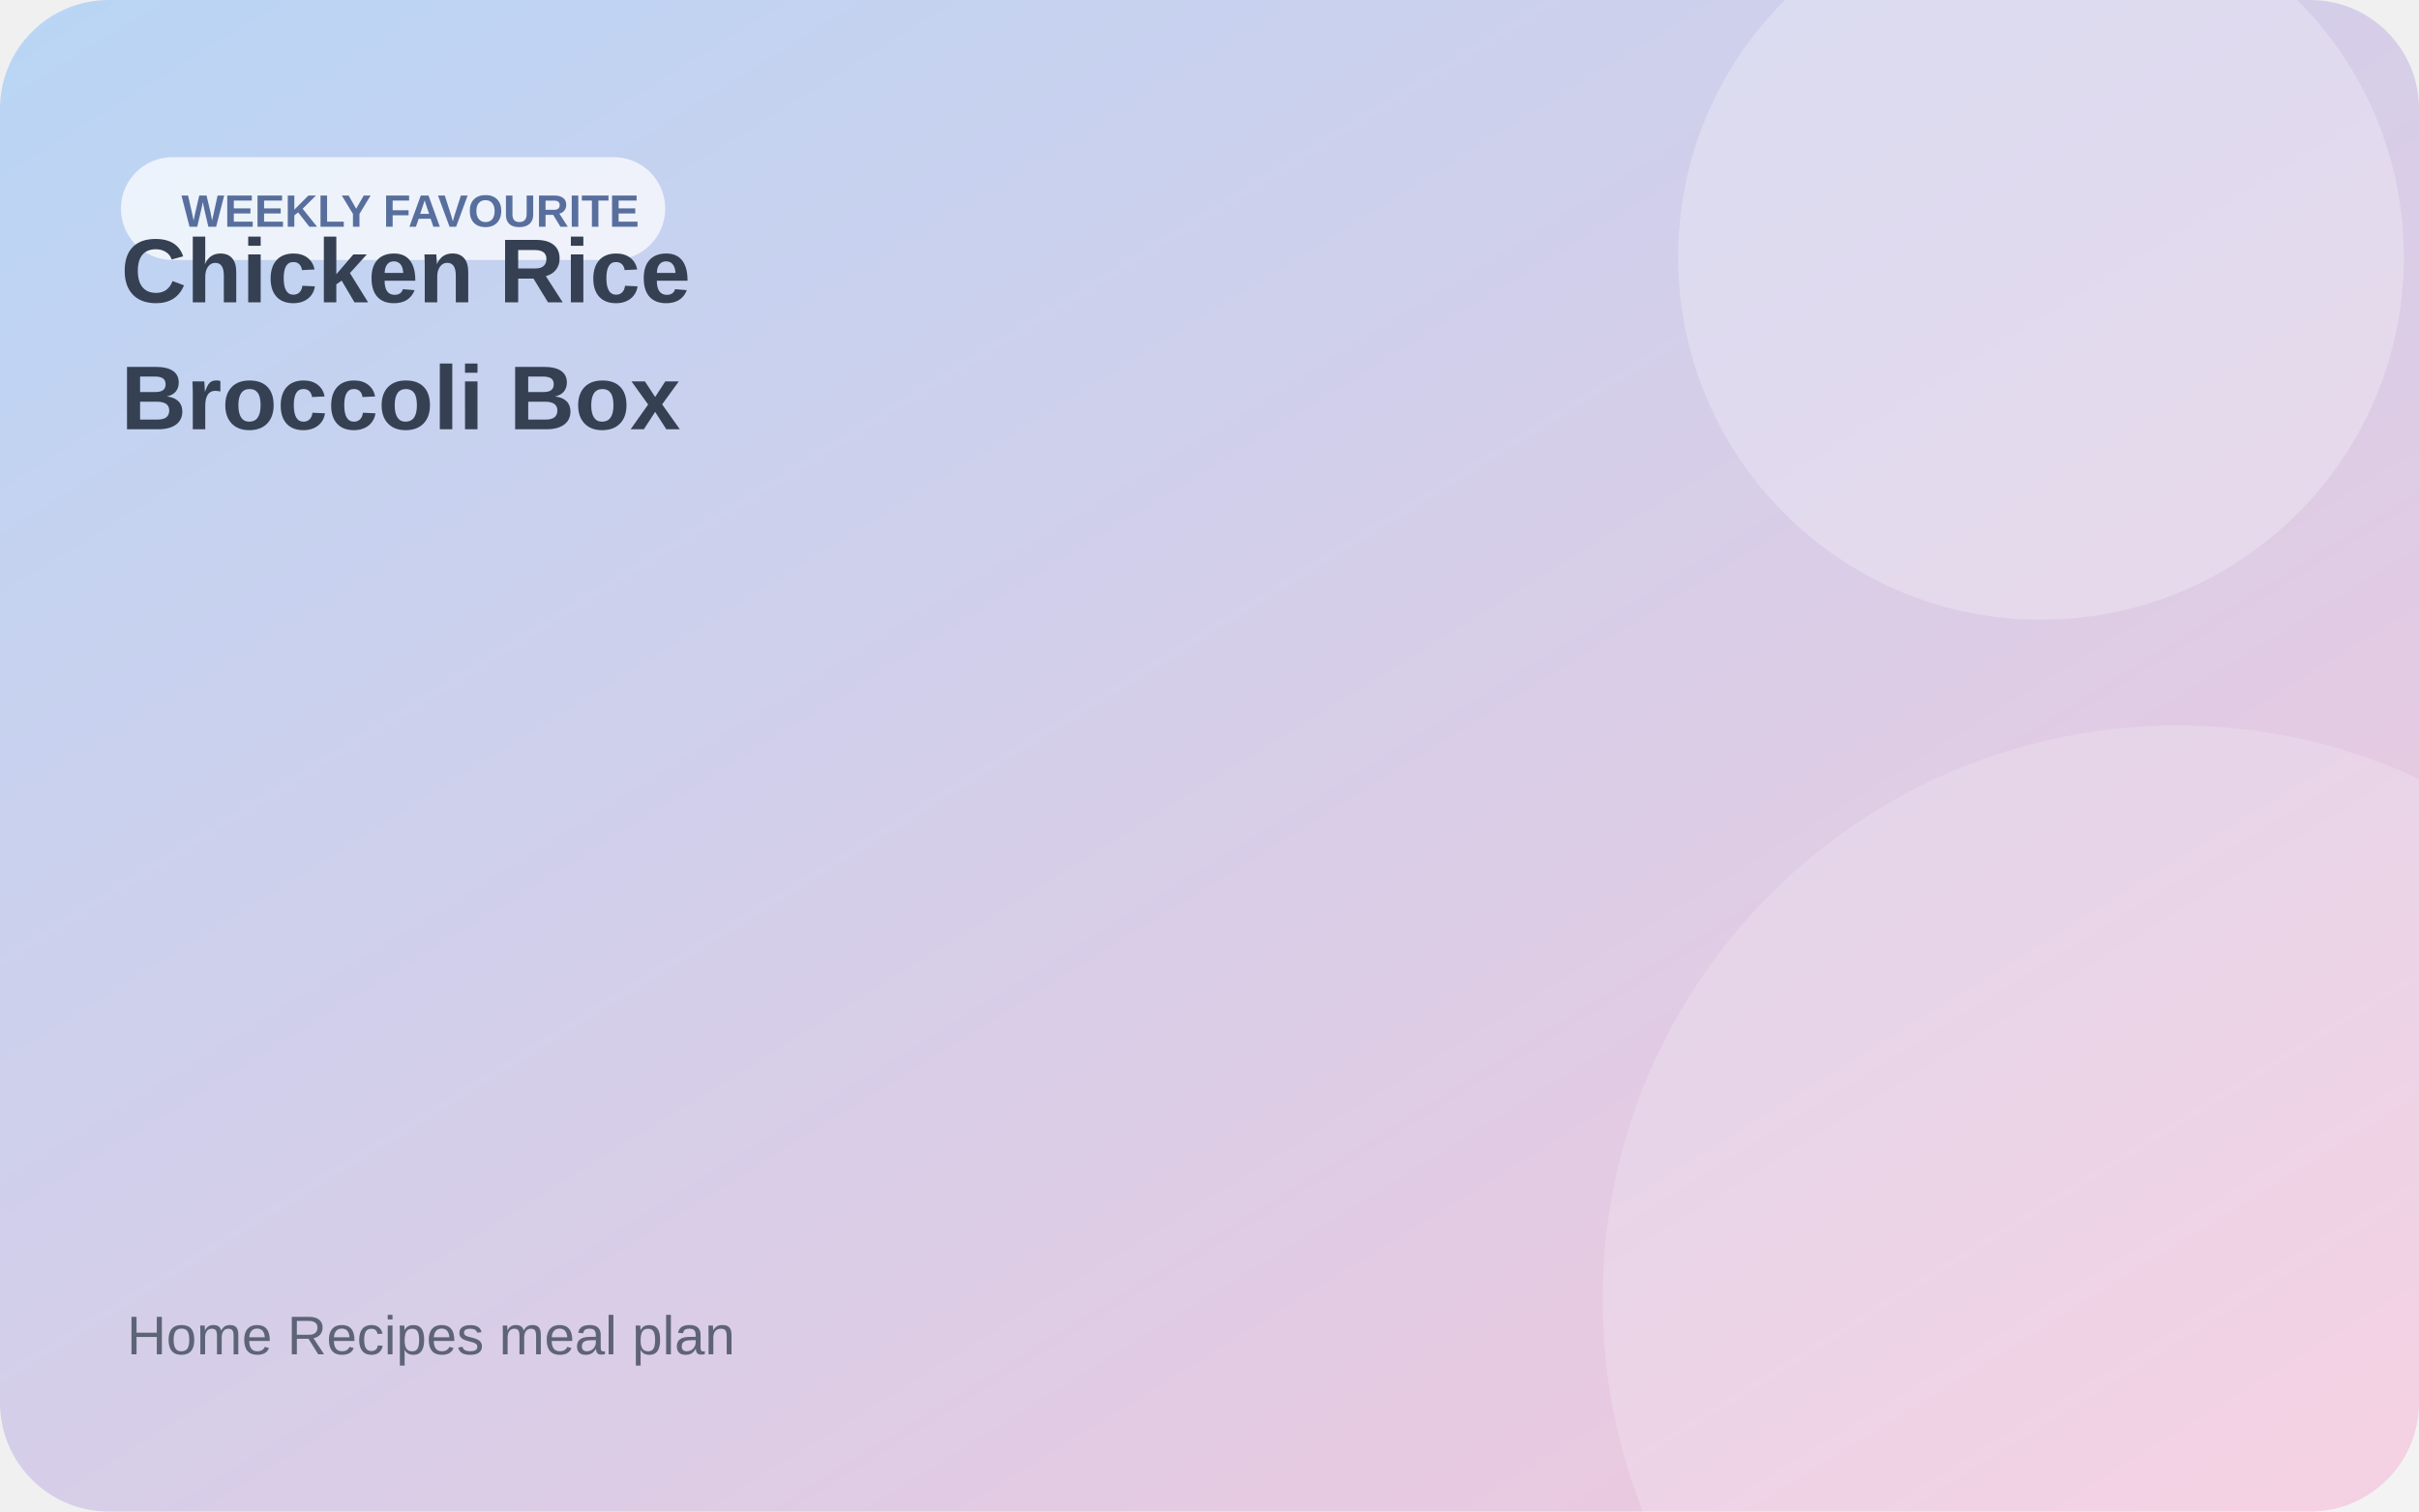
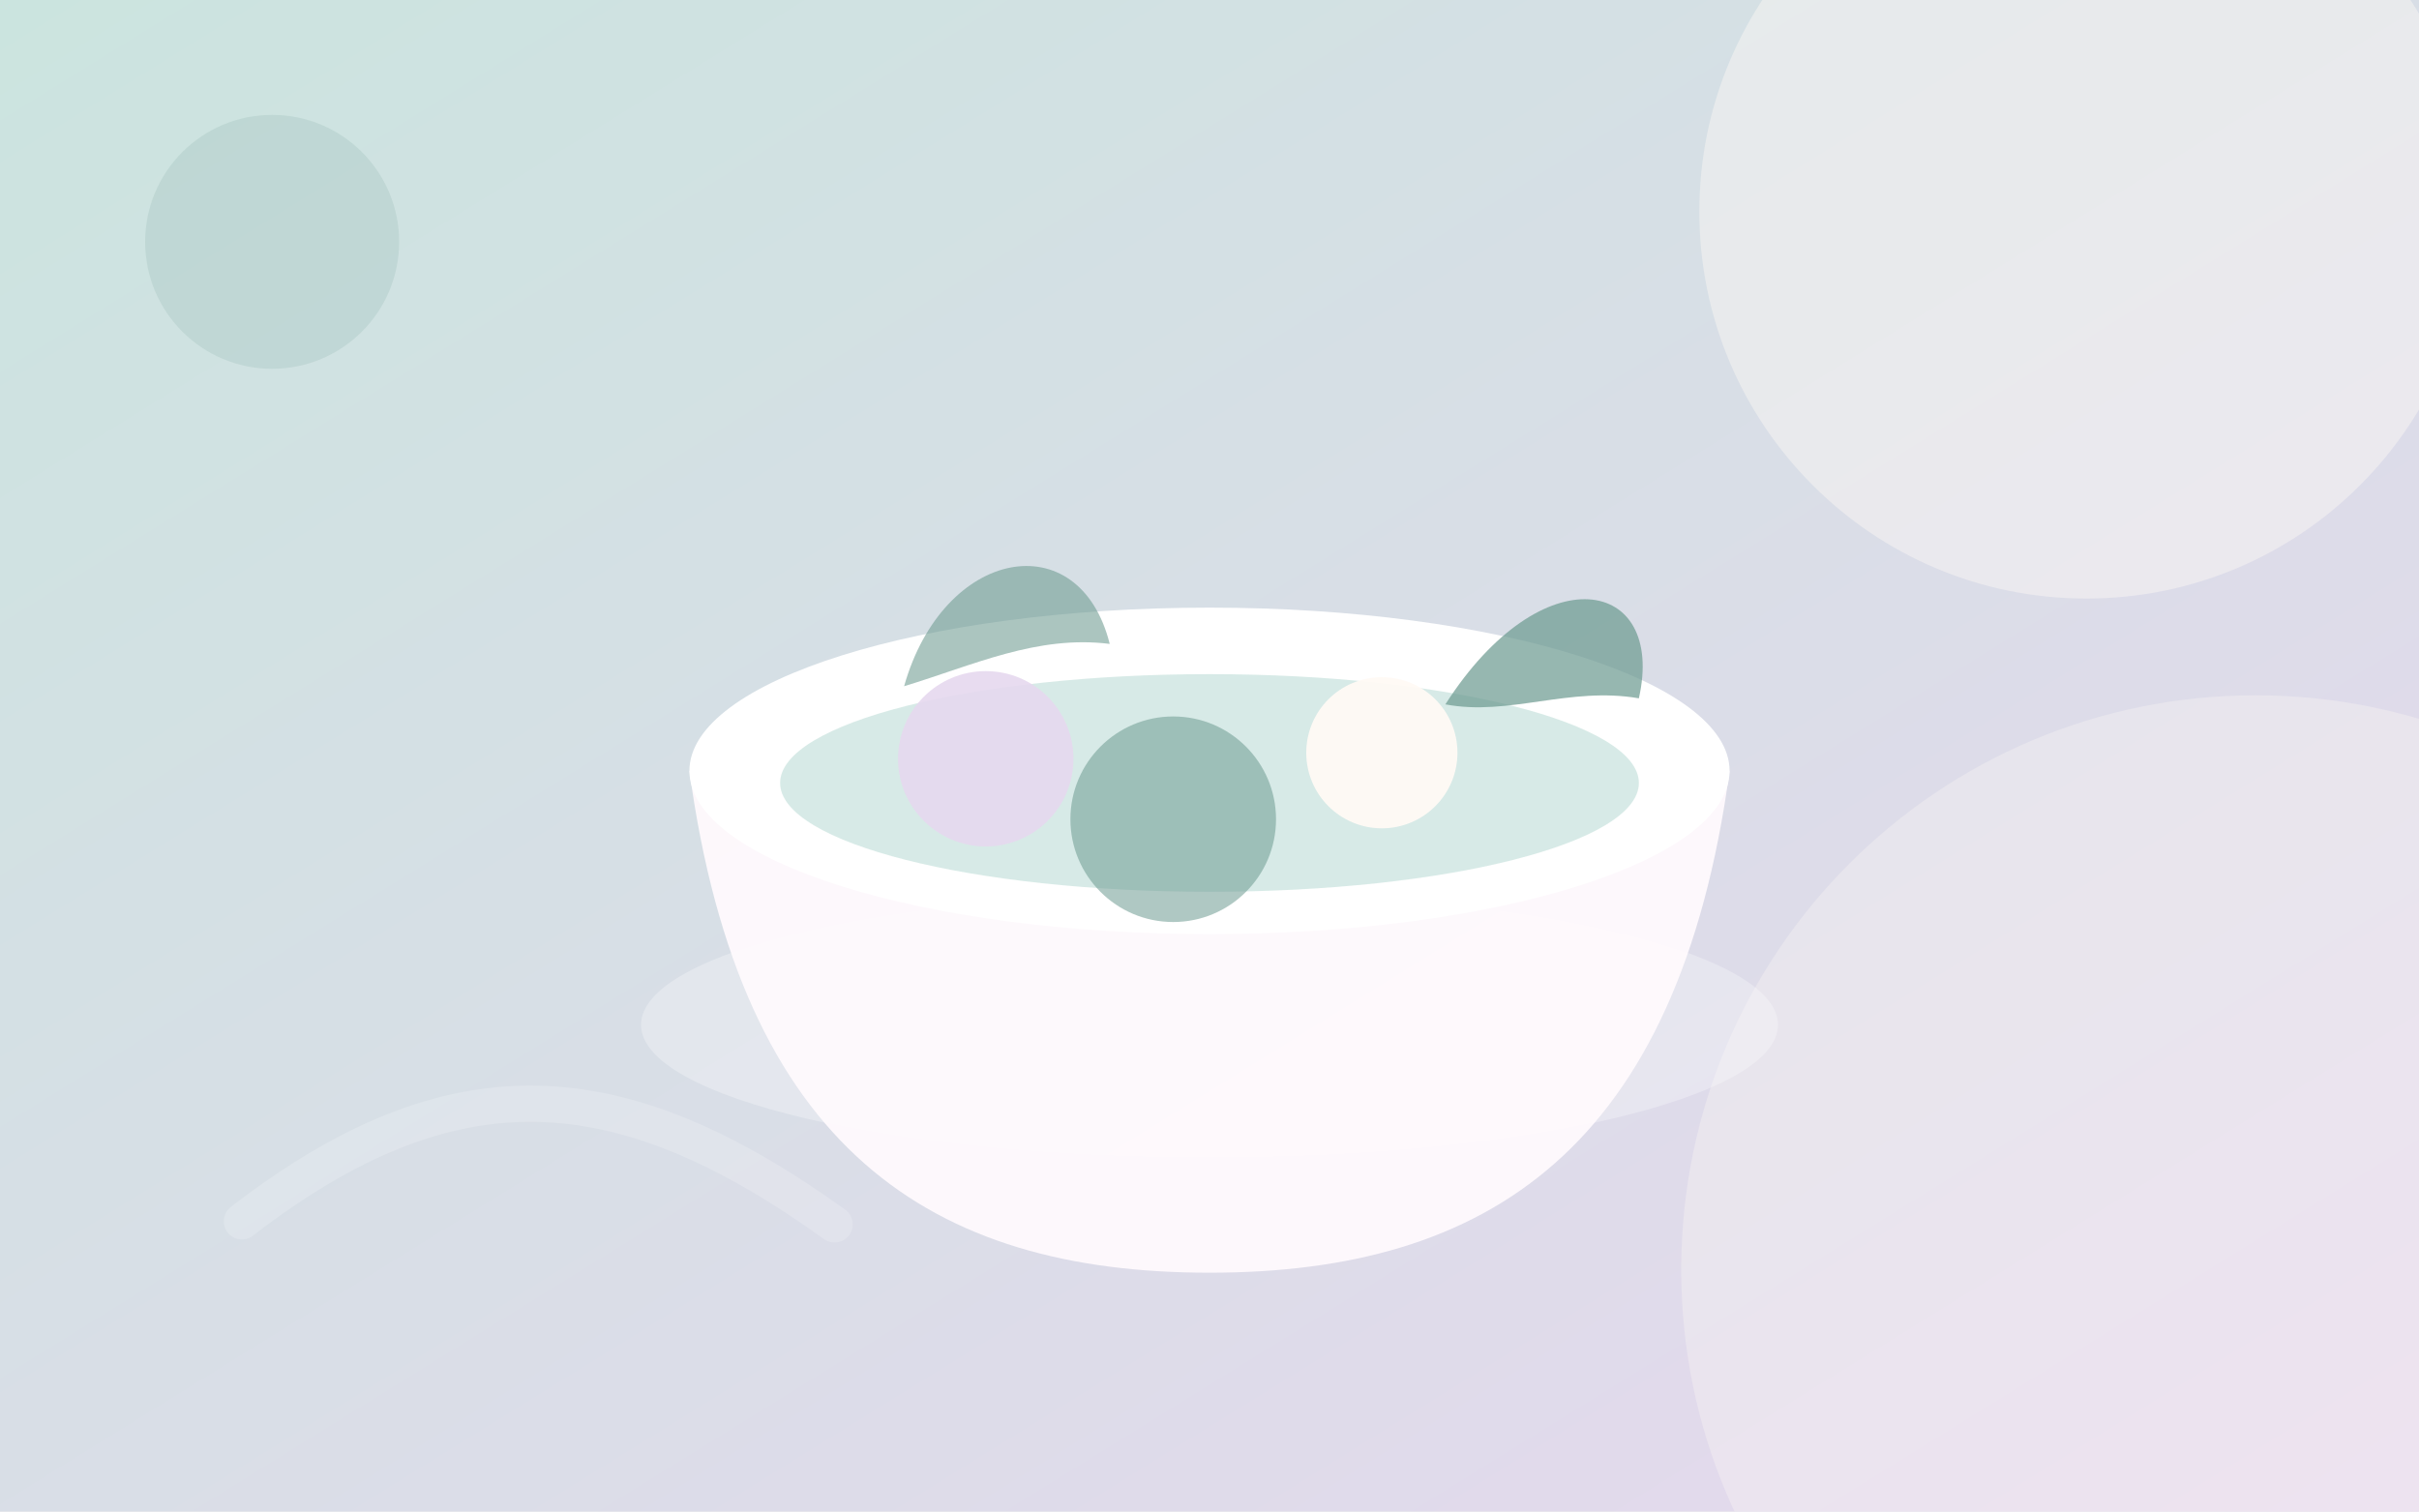
- <svg xmlns="http://www.w3.org/2000/svg" viewBox="0 0 800 500" role="img" aria-label="Chicken Rice Broccoli Box">
+ <svg xmlns="http://www.w3.org/2000/svg" viewBox="0 0 800 500" preserveAspectRatio="xMidYMid slice" role="img" aria-label="Decorative recipe cover">
  <defs>
-     <linearGradient id="g" x1="0" x2="1" y1="0" y2="1">
-       <stop stop-color="#b9d5f5" />
-       <stop offset="1" stop-color="#f3c7dc" />
+     <linearGradient id="g" x1="0" y1="0" x2="1" y2="1">
+       <stop stop-color="#cbe4df" />
+       <stop offset="1" stop-color="#e6d8ee" />
    </linearGradient>
  </defs>
-   <rect width="800" height="500" rx="36" fill="url(#g)" />
-   <circle cx="675" cy="85" r="120" fill="#fff" opacity=".25" />
-   <circle cx="720" cy="430" r="190" fill="#fff" opacity=".18" />
-   <rect x="40" y="52" width="180" height="34" rx="17" fill="#fff" opacity=".72" />
-   <text x="60" y="75" font-family="Arial, sans-serif" font-size="15" font-weight="700" fill="#586f9e">WEEKLY FAVOURITE</text>
-   <text x="40" y="100" font-family="Arial, sans-serif" font-size="30" font-weight="700" fill="#354052">Chicken Rice</text>
-   <text x="40" y="142" font-family="Arial, sans-serif" font-size="30" font-weight="700" fill="#354052">Broccoli Box</text>
-   <text x="42" y="448" font-family="Arial, sans-serif" font-size="18" fill="#354052" opacity=".75">Home Recipes meal plan</text>
+   <rect width="800" height="500" fill="url(#g)" />
+   <circle cx="690" cy="70" r="128" fill="#fffaf5" opacity=".42" />
+   <circle cx="746" cy="420" r="190" fill="#fffaf5" opacity=".30" />
+   <circle cx="90" cy="80" r="42" fill="#6e9b91" opacity=".16" />
+   <g transform="translate(400 275)">
+     <ellipse cx="0" cy="64" rx="188" ry="44" fill="#ffffff" opacity=".28" />
+     <path d="M-172,-20 C-155,105 -92,146 0,146 C92,146 155,105 172,-20 Z" fill="#fffafd" opacity=".94" />
+     <ellipse cx="0" cy="-20" rx="172" ry="54" fill="#ffffff" />
+     <ellipse cx="0" cy="-16" rx="142" ry="36" fill="#cbe4df" opacity=".76" />
+     <circle cx="-74" cy="-24" r="29" fill="#e6d8ee" opacity=".9" />
+     <circle cx="-12" cy="-4" r="34" fill="#6e9b91" opacity=".55" />
+     <circle cx="57" cy="-26" r="25" fill="#fffaf5" opacity=".95" />
+     <path d="M78,-42 C110,-92 151,-84 142,-44 C119,-48 99,-38 78,-42Z" fill="#6e9b91" opacity=".72" />
+     <path d="M-101,-48 C-88,-94 -43,-102 -33,-62 C-57,-65 -78,-55 -101,-48Z" fill="#6e9b91" opacity=".58" />
+   </g>
+   <path d="M80 404 C150 350 205 354 276 405" fill="none" stroke="#fff" stroke-width="12" stroke-linecap="round" opacity=".18" />
</svg>
